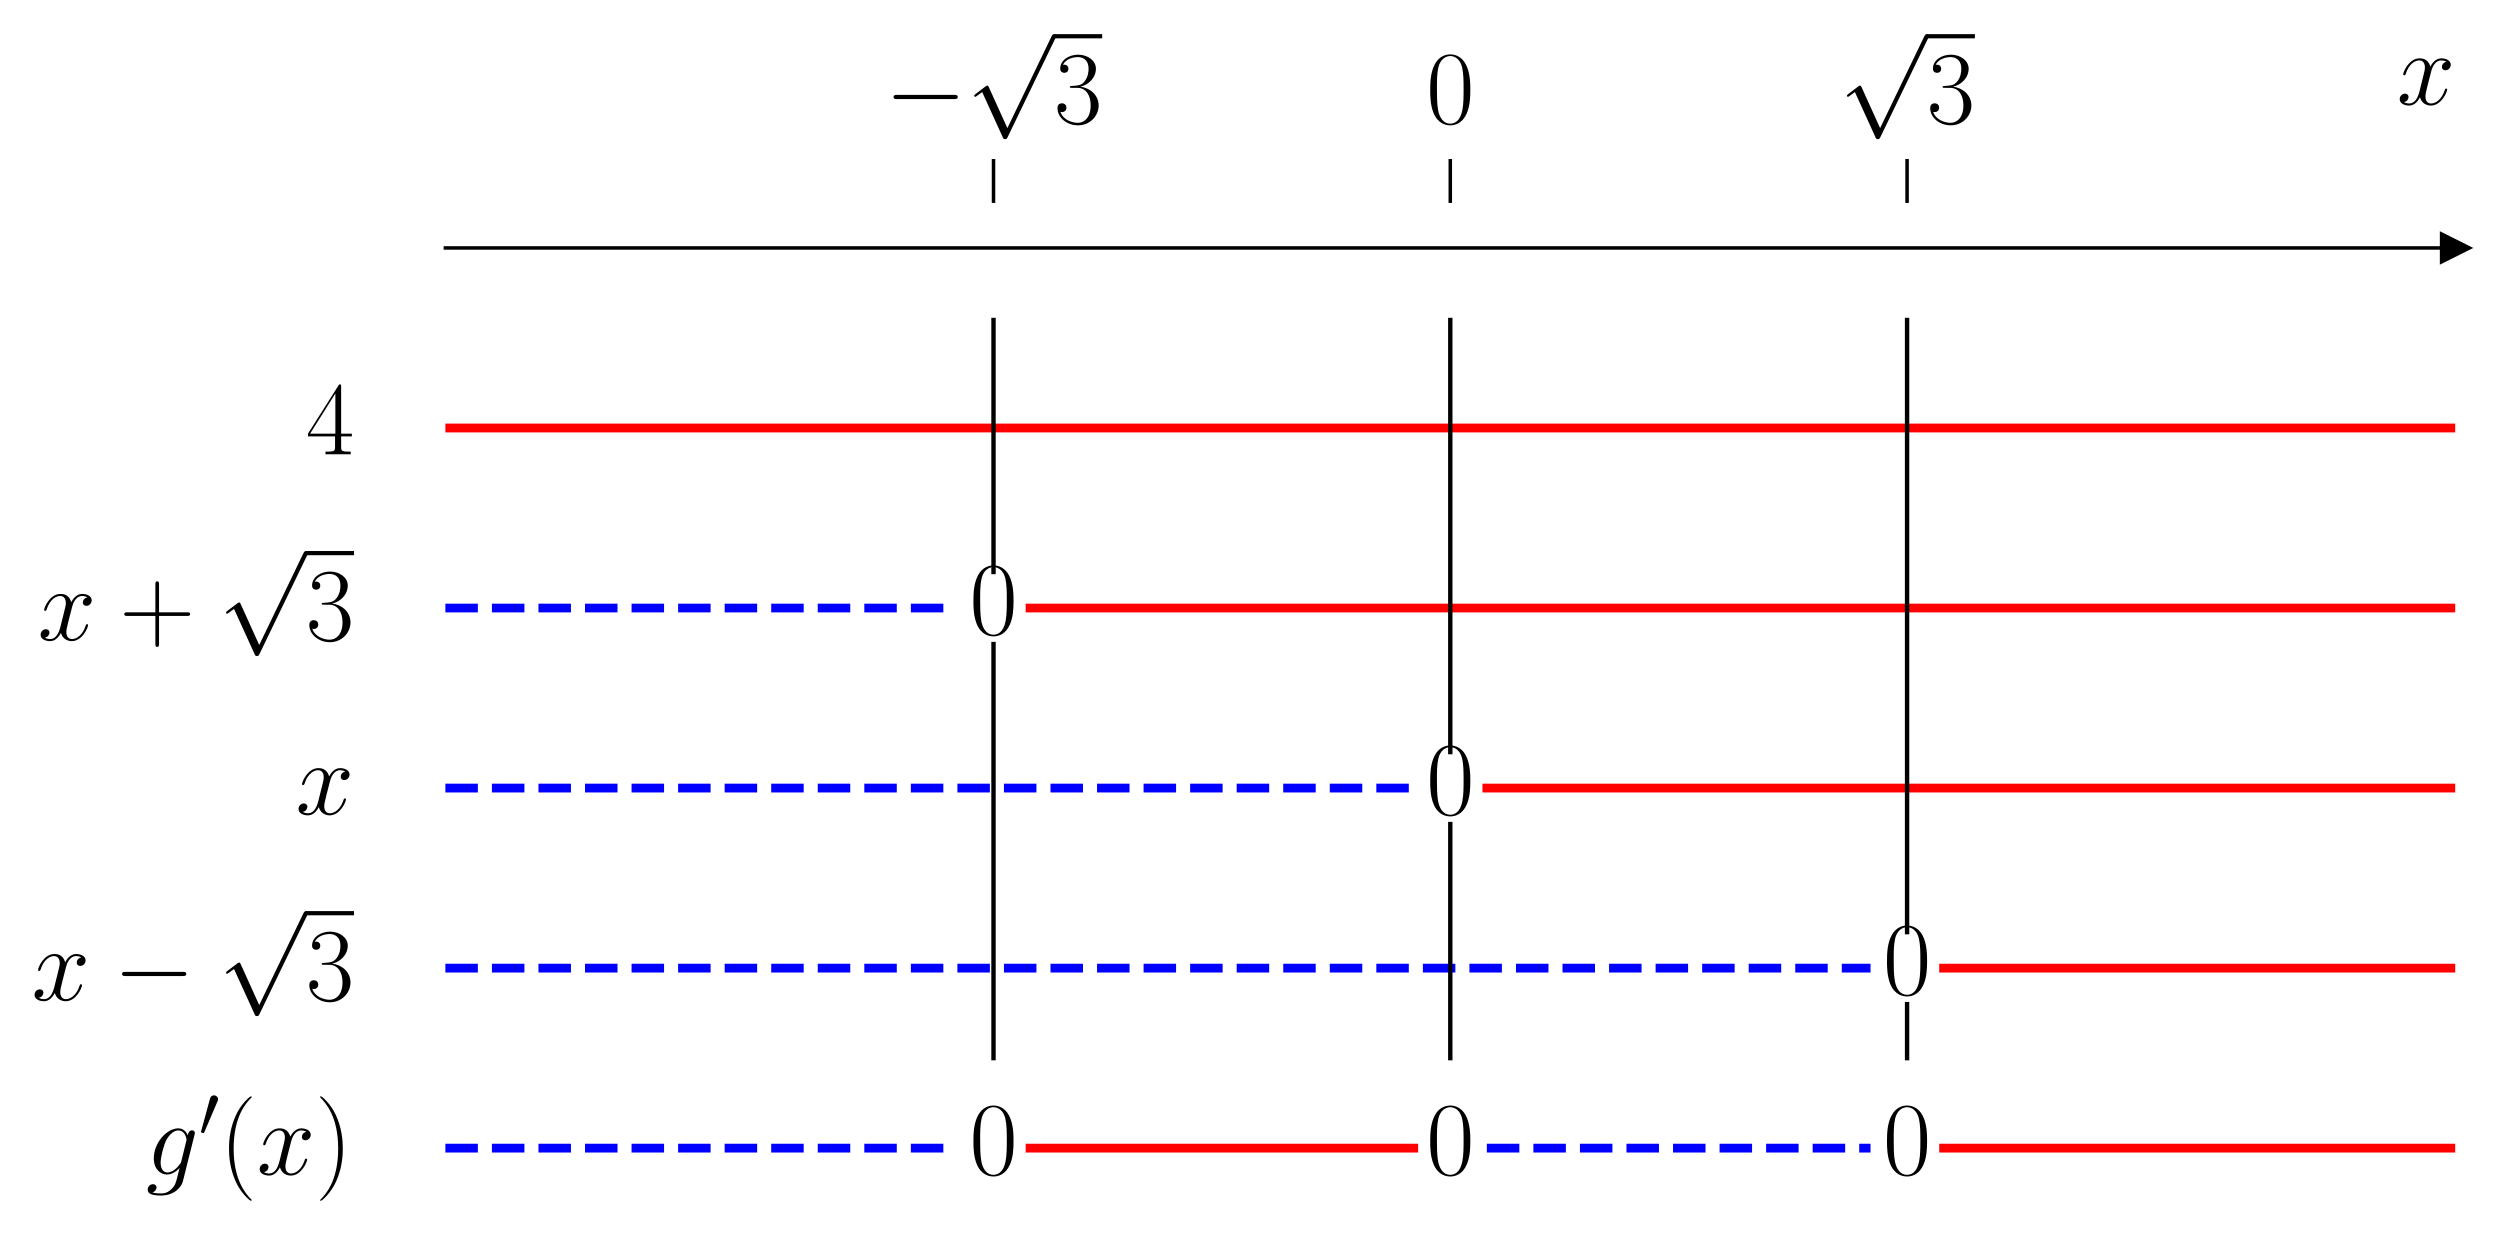
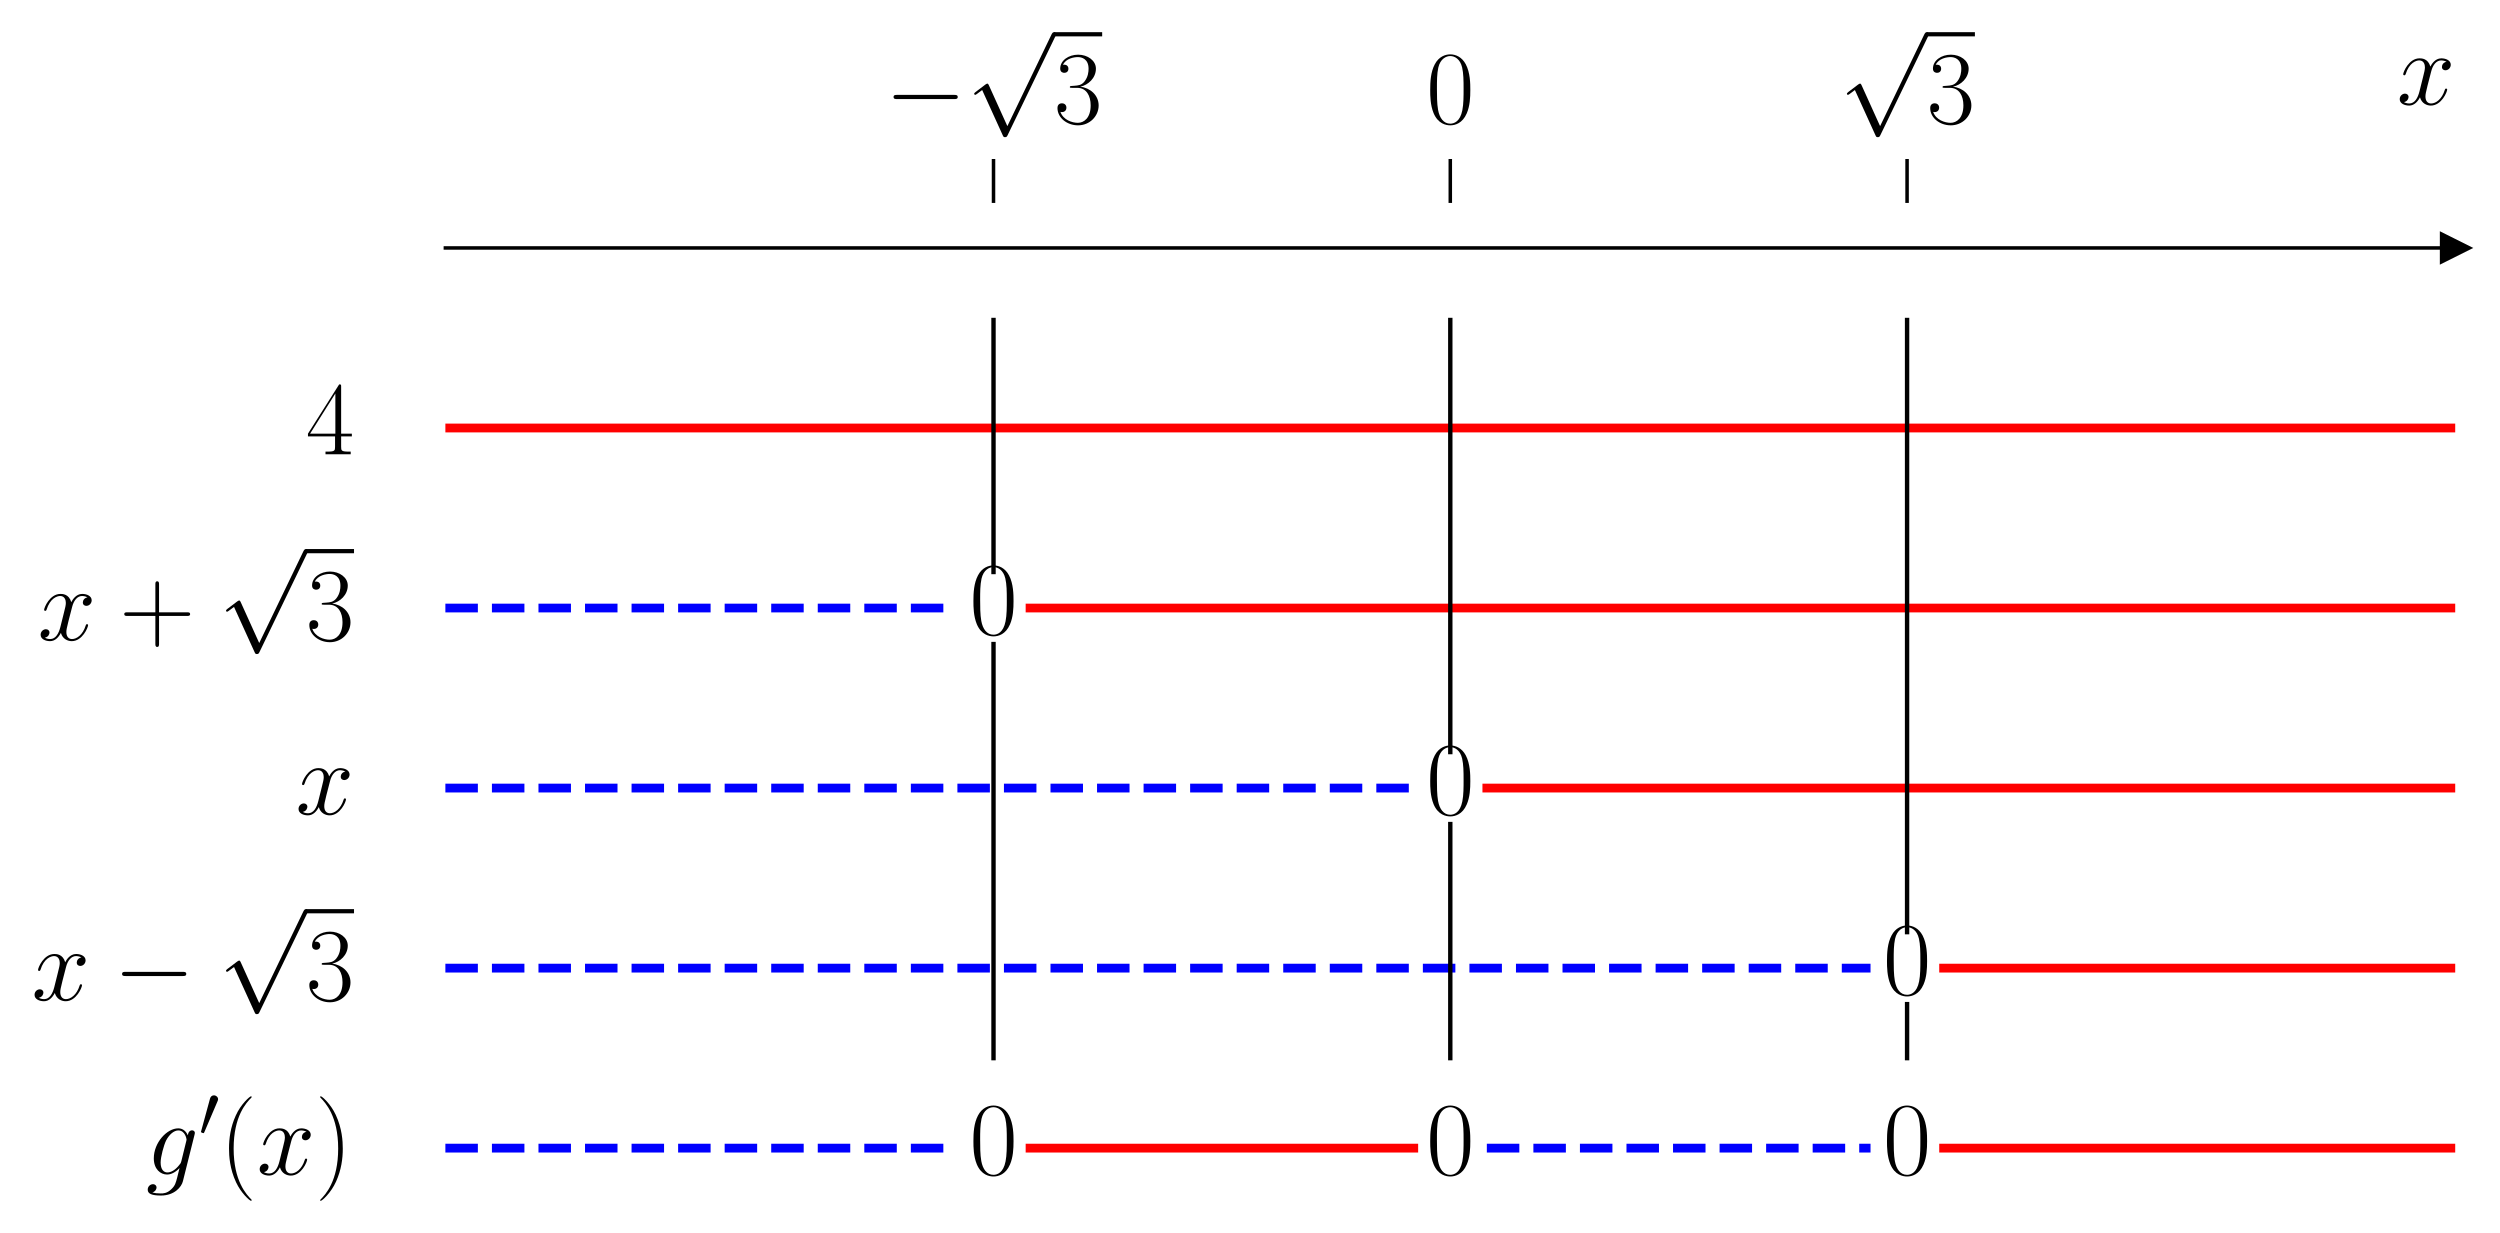
<svg xmlns="http://www.w3.org/2000/svg" xmlns:xlink="http://www.w3.org/1999/xlink" width="569.313pt" height="280.63pt" viewBox="0 0 569.313 280.63" version="1.1">
  <defs>
    <style type="text/css">*{stroke-linejoin: round; stroke-linecap: butt}</style>
  </defs>
  <g id="figure_1">
    <g id="patch_1">
      <path d="M 0 280.63  L 569.313 280.63  L 569.313 0  L 0 0  L 0 280.63  z " style="fill: none" />
    </g>
    <g id="axes_1">
      <g id="patch_2">
        <path d="M 101.423 271.714  L 559.113 271.714  L 559.113 46.215  L 101.423 46.215  L 101.423 271.714  z " style="fill: none" />
      </g>
      <g id="matplotlib.axis_1">
        <g id="xtick_1">
          <g id="line2d_1">
            <defs>
-               <path id="ma0ced3108b" d="M 0 0  L 0 -10  " style="stroke: #000000; stroke-width: 0.8" />
+               <path id="m7172c7f476" d="M 0 0  L 0 -10  " style="stroke: #000000; stroke-width: 0.8" />
            </defs>
            <g>
-               <use xlink:href="#ma0ced3108b" x="226.248" y="46.215" style="stroke: #000000; stroke-width: 0.8" />
+               <use xlink:href="#m7172c7f476" x="226.248" y="46.215" style="stroke: #000000; stroke-width: 0.8" />
            </g>
          </g>
          <g id="text_1">
            <g transform="translate(201.5036 28.06398) scale(0.24 -0.24)">
              <defs>
                <path id="CMSY10-0" d="M 4218 1472  C 4326 1472 4442 1472 4442 1600  C 4442 1728 4326 1728 4218 1728  L 755 1728  C 646 1728 531 1728 531 1600  C 531 1472 646 1472 755 1472  L 4218 1472  z " transform="scale(0.015625)" />
                <path id="CMSY10-70" d="M 2490 -5472  L 1363 -2982  C 1318 -2880 1286 -2880 1267 -2880  C 1261 -2880 1229 -2880 1158 -2931  L 550 -3392  C 467 -3456 467 -3475 467 -3494  C 467 -3526 486 -3565 531 -3565  C 570 -3565 678 -3475 749 -3424  C 787 -3393 883 -3323 954 -3271  L 2214 -6042  C 2259 -6144 2291 -6144 2349 -6144  C 2445 -6144 2464 -6106 2509 -6016  L 5414 0  C 5459 90 5459 115 5459 128  C 5459 192 5408 256 5331 256  C 5280 256 5235 224 5184 122  L 2490 -5472  z " transform="scale(0.015625)" />
                <path id="CMR17-33" d="M 1414 2157  C 1984 2157 2234 1662 2234 1090  C 2234 320 1824 25 1453 25  C 1114 25 563 194 390 693  C 422 680 454 680 486 680  C 640 680 755 782 755 948  C 755 1133 614 1216 486 1216  C 378 1216 211 1165 211 926  C 211 335 787 -128 1466 -128  C 2176 -128 2720 430 2720 1085  C 2720 1707 2208 2157 1600 2227  C 2086 2328 2554 2756 2554 3329  C 2554 3820 2048 4179 1472 4179  C 890 4179 378 3829 378 3329  C 378 3110 544 3072 627 3072  C 762 3072 877 3155 877 3321  C 877 3486 762 3569 627 3569  C 602 3569 570 3569 544 3557  C 730 3959 1235 4032 1459 4032  C 1683 4032 2106 3925 2106 3320  C 2106 3143 2080 2828 1862 2550  C 1670 2304 1453 2304 1242 2284  C 1210 2284 1062 2269 1037 2269  C 992 2263 966 2257 966 2208  C 966 2163 973 2157 1101 2157  L 1414 2157  z " transform="scale(0.015625)" />
              </defs>
              <use xlink:href="#CMSY10-0" transform="scale(0.996264)" />
-               <use xlink:href="#CMSY10-70" transform="translate(77.48747 80.55052) scale(0.996264)" />
+               <use xlink:href="#CMSY10-70" transform="translate(77.48747 82.42146) scale(0.996264)" />
              <use xlink:href="#CMR17-33" transform="translate(160.5097 0) scale(0.996264)" />
-               <path d="M 160.51 80.551  L 206.2 80.551  L 206.2 84.535  L 160.51 84.535  L 160.51 80.551  z " />
+               <path d="M 160.51 82.421  L 206.2 82.421  L 206.2 86.406  L 160.51 86.406  L 160.51 82.421  z " />
            </g>
          </g>
        </g>
        <g id="xtick_2">
          <g id="line2d_2">
            <g>
-               <use xlink:href="#ma0ced3108b" x="330.268" y="46.215" style="stroke: #000000; stroke-width: 0.8" />
+               <use xlink:href="#m7172c7f476" x="330.268" y="46.215" style="stroke: #000000; stroke-width: 0.8" />
            </g>
          </g>
          <g id="text_2">
            <g transform="translate(324.7853 28.06398) scale(0.24 -0.24)">
              <defs>
                <path id="CMR17-30" d="M 2688 2025  C 2688 2416 2682 3080 2413 3591  C 2176 4039 1798 4198 1466 4198  C 1158 4198 768 4058 525 3597  C 269 3118 243 2524 243 2025  C 243 1661 250 1106 448 619  C 723 -39 1216 -128 1466 -128  C 1760 -128 2208 -7 2470 600  C 2662 1042 2688 1559 2688 2025  z M 1466 -26  C 1056 -26 813 325 723 812  C 653 1188 653 1738 653 2096  C 653 2588 653 2997 736 3387  C 858 3929 1216 4096 1466 4096  C 1728 4096 2067 3923 2189 3400  C 2272 3036 2278 2607 2278 2096  C 2278 1680 2278 1169 2202 792  C 2067 95 1690 -26 1466 -26  z " transform="scale(0.015625)" />
              </defs>
              <use xlink:href="#CMR17-30" transform="scale(0.996264)" />
            </g>
          </g>
        </g>
        <g id="xtick_3">
          <g id="line2d_3">
            <g>
-               <use xlink:href="#ma0ced3108b" x="434.289" y="46.215" style="stroke: #000000; stroke-width: 0.8" />
+               <use xlink:href="#m7172c7f476" x="434.289" y="46.215" style="stroke: #000000; stroke-width: 0.8" />
            </g>
          </g>
          <g id="text_3">
            <g transform="translate(418.8431 28.06398) scale(0.24 -0.24)">
-               <use xlink:href="#CMSY10-70" transform="translate(0 80.55052) scale(0.996264)" />
+               <use xlink:href="#CMSY10-70" transform="translate(0 82.42146) scale(0.996264)" />
              <use xlink:href="#CMR17-33" transform="translate(83.02225 0) scale(0.996264)" />
-               <path d="M 83.022 80.551  L 128.713 80.551  L 128.713 84.535  L 83.022 84.535  L 83.022 80.551  z " />
+               <path d="M 83.022 82.421  L 128.713 82.421  L 128.713 86.406  L 83.022 86.406  L 83.022 82.421  z " />
            </g>
          </g>
        </g>
        <g id="text_4">
          <g transform="translate(545.809 23.8044) scale(0.24 -0.24)">
            <defs>
              <path id="CMMI12-78" d="M 3034 2606  C 2829 2567 2752 2414 2752 2293  C 2752 2139 2874 2088 2963 2088  C 3155 2088 3290 2254 3290 2427  C 3290 2695 2982 2816 2714 2816  C 2323 2816 2106 2433 2048 2312  C 1901 2816 1504 2816 1389 2816  C 736 2816 390 1980 390 1839  C 390 1814 416 1782 461 1782  C 512 1782 525 1820 538 1846  C 755 2555 1184 2689 1370 2689  C 1658 2689 1715 2420 1715 2267  C 1715 2127 1677 1980 1600 1673  L 1382 798  C 1286 415 1101 64 762 64  C 730 64 570 64 435 147  C 666 192 717 383 717 460  C 717 588 621 664 499 664  C 346 664 179 530 179 326  C 179 57 480 -64 755 -64  C 1062 -64 1280 179 1414 441  C 1517 64 1837 -64 2074 -64  C 2726 -64 3072 773 3072 913  C 3072 945 3046 971 3008 971  C 2950 971 2944 939 2925 888  C 2752 326 2381 64 2093 64  C 1869 64 1747 230 1747 492  C 1747 632 1773 734 1875 1156  L 2099 2024  C 2195 2408 2413 2689 2707 2689  C 2720 2689 2899 2689 3034 2606  z " transform="scale(0.015625)" />
            </defs>
            <use xlink:href="#CMMI12-78" transform="scale(0.996264)" />
          </g>
        </g>
      </g>
      <g id="matplotlib.axis_2" />
      <g id="line2d_4">
        <defs>
-           <path id="m905470b2c4" d="M 3 0  L -3 -3  L -3 3  z " style="stroke: #000000; stroke-linejoin: miter" />
+           <path id="mad01fe5d80" d="M 3 0  L -3 -3  L -3 3  z " style="stroke: #000000; stroke-linejoin: miter" />
        </defs>
        <g>
-           <use xlink:href="#m905470b2c4" x="559.113" y="56.465" style="stroke: #000000; stroke-linejoin: miter" />
+           <use xlink:href="#mad01fe5d80" x="559.113" y="56.465" style="stroke: #000000; stroke-linejoin: miter" />
        </g>
      </g>
      <g id="line2d_5">
-         <path d="M 101.423 97.464  L 559.113 97.464  " clip-path="url(#p8b02a9fd0e)" style="fill: none; stroke: #ff0000; stroke-width: 2; stroke-linecap: square" />
+         <path d="M 101.423 97.464  L 559.113 97.464  " clip-path="url(#p5304387915)" style="fill: none; stroke: #ff0000; stroke-width: 2; stroke-linecap: square" />
      </g>
      <g id="line2d_6">
-         <path d="M 101.423 138.464  L 217.926 138.464  " clip-path="url(#p8b02a9fd0e)" style="fill: none; stroke-dasharray: 7.4,3.2; stroke-dashoffset: 0; stroke: #0000ff; stroke-width: 2" />
+         <path d="M 101.423 138.464  L 217.926 138.464  " clip-path="url(#p5304387915)" style="fill: none; stroke-dasharray: 7.4,3.2; stroke-dashoffset: 0; stroke: #0000ff; stroke-width: 2" />
      </g>
      <g id="line2d_7">
-         <path d="M 234.569 138.464  L 559.113 138.464  " clip-path="url(#p8b02a9fd0e)" style="fill: none; stroke: #ff0000; stroke-width: 2; stroke-linecap: square" />
+         <path d="M 234.569 138.464  L 559.113 138.464  " clip-path="url(#p5304387915)" style="fill: none; stroke: #ff0000; stroke-width: 2; stroke-linecap: square" />
      </g>
      <g id="line2d_8">
-         <path d="M 101.423 179.464  L 321.947 179.464  " clip-path="url(#p8b02a9fd0e)" style="fill: none; stroke-dasharray: 7.4,3.2; stroke-dashoffset: 0; stroke: #0000ff; stroke-width: 2" />
+         <path d="M 101.423 179.464  L 321.947 179.464  " clip-path="url(#p5304387915)" style="fill: none; stroke-dasharray: 7.4,3.2; stroke-dashoffset: 0; stroke: #0000ff; stroke-width: 2" />
      </g>
      <g id="line2d_9">
-         <path d="M 338.59 179.464  L 559.113 179.464  " clip-path="url(#p8b02a9fd0e)" style="fill: none; stroke: #ff0000; stroke-width: 2; stroke-linecap: square" />
+         <path d="M 338.59 179.464  L 559.113 179.464  " clip-path="url(#p5304387915)" style="fill: none; stroke: #ff0000; stroke-width: 2; stroke-linecap: square" />
      </g>
      <g id="line2d_10">
-         <path d="M 101.423 220.464  L 425.967 220.464  " clip-path="url(#p8b02a9fd0e)" style="fill: none; stroke-dasharray: 7.4,3.2; stroke-dashoffset: 0; stroke: #0000ff; stroke-width: 2" />
+         <path d="M 101.423 220.464  L 425.967 220.464  " clip-path="url(#p5304387915)" style="fill: none; stroke-dasharray: 7.4,3.2; stroke-dashoffset: 0; stroke: #0000ff; stroke-width: 2" />
      </g>
      <g id="line2d_11">
-         <path d="M 442.61 220.464  L 559.113 220.464  " clip-path="url(#p8b02a9fd0e)" style="fill: none; stroke: #ff0000; stroke-width: 2; stroke-linecap: square" />
+         <path d="M 442.61 220.464  L 559.113 220.464  " clip-path="url(#p5304387915)" style="fill: none; stroke: #ff0000; stroke-width: 2; stroke-linecap: square" />
      </g>
      <g id="line2d_12">
-         <path d="M 101.423 261.464  L 217.926 261.464  " clip-path="url(#p8b02a9fd0e)" style="fill: none; stroke-dasharray: 7.4,3.2; stroke-dashoffset: 0; stroke: #0000ff; stroke-width: 2" />
+         <path d="M 101.423 261.464  L 217.926 261.464  " clip-path="url(#p5304387915)" style="fill: none; stroke-dasharray: 7.4,3.2; stroke-dashoffset: 0; stroke: #0000ff; stroke-width: 2" />
      </g>
      <g id="line2d_13">
-         <path d="M 234.569 261.464  L 321.947 261.464  " clip-path="url(#p8b02a9fd0e)" style="fill: none; stroke: #ff0000; stroke-width: 2; stroke-linecap: square" />
+         <path d="M 234.569 261.464  L 321.947 261.464  " clip-path="url(#p5304387915)" style="fill: none; stroke: #ff0000; stroke-width: 2; stroke-linecap: square" />
      </g>
      <g id="line2d_14">
-         <path d="M 338.59 261.464  L 425.967 261.464  " clip-path="url(#p8b02a9fd0e)" style="fill: none; stroke-dasharray: 7.4,3.2; stroke-dashoffset: 0; stroke: #0000ff; stroke-width: 2" />
+         <path d="M 338.59 261.464  L 425.967 261.464  " clip-path="url(#p5304387915)" style="fill: none; stroke-dasharray: 7.4,3.2; stroke-dashoffset: 0; stroke: #0000ff; stroke-width: 2" />
      </g>
      <g id="line2d_15">
-         <path d="M 442.61 261.464  L 559.113 261.464  " clip-path="url(#p8b02a9fd0e)" style="fill: none; stroke: #ff0000; stroke-width: 2; stroke-linecap: square" />
+         <path d="M 442.61 261.464  L 559.113 261.464  " clip-path="url(#p5304387915)" style="fill: none; stroke: #ff0000; stroke-width: 2; stroke-linecap: square" />
      </g>
      <g id="line2d_16">
-         <path d="M 226.248 240.964  L 226.248 146.664  " clip-path="url(#p8b02a9fd0e)" style="fill: none; stroke: #000000; stroke-linecap: square" />
+         <path d="M 226.248 240.964  L 226.248 146.664  " clip-path="url(#p5304387915)" style="fill: none; stroke: #000000; stroke-linecap: square" />
      </g>
      <g id="line2d_17">
-         <path d="M 226.248 130.264  L 226.248 72.865  " clip-path="url(#p8b02a9fd0e)" style="fill: none; stroke: #000000; stroke-linecap: square" />
+         <path d="M 226.248 130.264  L 226.248 72.865  " clip-path="url(#p5304387915)" style="fill: none; stroke: #000000; stroke-linecap: square" />
      </g>
      <g id="line2d_18">
-         <path d="M 330.268 240.964  L 330.268 187.664  " clip-path="url(#p8b02a9fd0e)" style="fill: none; stroke: #000000; stroke-linecap: square" />
+         <path d="M 330.268 240.964  L 330.268 187.664  " clip-path="url(#p5304387915)" style="fill: none; stroke: #000000; stroke-linecap: square" />
      </g>
      <g id="line2d_19">
-         <path d="M 330.268 171.264  L 330.268 72.865  " clip-path="url(#p8b02a9fd0e)" style="fill: none; stroke: #000000; stroke-linecap: square" />
+         <path d="M 330.268 171.264  L 330.268 72.865  " clip-path="url(#p5304387915)" style="fill: none; stroke: #000000; stroke-linecap: square" />
      </g>
      <g id="line2d_20">
-         <path d="M 434.289 240.964  L 434.289 228.664  " clip-path="url(#p8b02a9fd0e)" style="fill: none; stroke: #000000; stroke-linecap: square" />
+         <path d="M 434.289 240.964  L 434.289 228.664  " clip-path="url(#p5304387915)" style="fill: none; stroke: #000000; stroke-linecap: square" />
      </g>
      <g id="line2d_21">
-         <path d="M 434.289 212.264  L 434.289 72.865  " clip-path="url(#p8b02a9fd0e)" style="fill: none; stroke: #000000; stroke-linecap: square" />
+         <path d="M 434.289 212.264  L 434.289 72.865  " clip-path="url(#p5304387915)" style="fill: none; stroke: #000000; stroke-linecap: square" />
      </g>
      <g id="patch_3">
        <path d="M 101.423 271.714  L 101.423 46.215  " style="fill: none" />
      </g>
      <g id="patch_4">
        <path d="M 559.113 271.714  L 559.113 46.215  " style="fill: none" />
      </g>
      <g id="patch_5">
        <path d="M 101.423 56.465  L 559.113 56.465  " style="fill: none; stroke: #000000; stroke-width: 0.8; stroke-linejoin: miter; stroke-linecap: square" />
      </g>
      <g id="patch_6">
        <path d="M 101.423 46.215  L 559.113 46.215  " style="fill: none" />
      </g>
      <g id="text_5">
        <g transform="translate(69.65328 103.4413) scale(0.24 -0.24)">
          <defs>
            <path id="CMR17-34" d="M 2150 4122  C 2150 4256 2144 4256 2029 4256  L 128 1254  L 128 1088  L 1779 1088  L 1779 457  C 1779 224 1766 160 1318 160  L 1197 160  L 1197 0  C 1402 0 1747 0 1965 0  C 2182 0 2528 0 2733 0  L 2733 160  L 2611 160  C 2163 160 2150 224 2150 457  L 2150 1088  L 2803 1088  L 2803 1254  L 2150 1254  L 2150 4122  z M 1798 3703  L 1798 1254  L 256 1254  L 1798 3703  z " transform="scale(0.015625)" />
          </defs>
          <use xlink:href="#CMR17-34" transform="scale(0.996264)" />
        </g>
      </g>
      <g id="text_6">
        <g transform="translate(8.585445 145.7687) scale(0.24 -0.24)">
          <defs>
            <path id="CMR17-2b" d="M 2413 1472  L 4109 1472  C 4198 1472 4307 1472 4307 1580  C 4307 1695 4205 1695 4109 1695  L 2413 1695  L 2413 3386  C 2413 3475 2413 3584 2304 3584  C 2189 3584 2189 3482 2189 3386  L 2189 1695  L 493 1695  C 403 1695 294 1695 294 1587  C 294 1472 397 1472 493 1472  L 2189 1472  L 2189 -218  C 2189 -307 2189 -416 2298 -416  C 2413 -416 2413 -314 2413 -218  L 2413 1472  z " transform="scale(0.015625)" />
          </defs>
          <use xlink:href="#CMMI12-78" transform="scale(0.996264)" />
          <use xlink:href="#CMR17-2b" transform="translate(77.57327 0) scale(0.996264)" />
-           <use xlink:href="#CMSY10-70" transform="translate(171.4273 80.55052) scale(0.996264)" />
+           <use xlink:href="#CMSY10-70" transform="translate(171.4273 82.42146) scale(0.996264)" />
          <use xlink:href="#CMR17-33" transform="translate(254.4495 0) scale(0.996264)" />
-           <path d="M 254.45 80.551  L 300.14 80.551  L 300.14 84.535  L 254.45 84.535  L 254.45 80.551  z " />
+           <path d="M 254.45 82.421  L 300.14 82.421  L 300.14 86.406  L 254.45 86.406  L 254.45 82.421  z " />
        </g>
      </g>
      <g id="text_7">
        <g transform="translate(220.7648 144.4411) scale(0.24 -0.24)">
          <use xlink:href="#CMR17-30" transform="scale(0.996264)" />
        </g>
      </g>
      <g id="text_8">
        <g transform="translate(67.31482 185.4409) scale(0.24 -0.24)">
          <use xlink:href="#CMMI12-78" transform="scale(0.996264)" />
        </g>
      </g>
      <g id="text_9">
        <g transform="translate(324.7853 185.4409) scale(0.24 -0.24)">
          <use xlink:href="#CMR17-30" transform="scale(0.996264)" />
        </g>
      </g>
      <g id="text_10">
        <g transform="translate(7.2 227.7682) scale(0.24 -0.24)">
          <use xlink:href="#CMMI12-78" transform="scale(0.996264)" />
          <use xlink:href="#CMSY10-0" transform="translate(77.57327 0) scale(0.996264)" />
-           <use xlink:href="#CMSY10-70" transform="translate(177.1999 80.55052) scale(0.996264)" />
+           <use xlink:href="#CMSY10-70" transform="translate(177.1999 82.42146) scale(0.996264)" />
          <use xlink:href="#CMR17-33" transform="translate(260.2222 0) scale(0.996264)" />
-           <path d="M 260.222 80.551  L 305.913 80.551  L 305.913 84.535  L 260.222 84.535  L 260.222 80.551  z " />
+           <path d="M 260.222 82.421  L 305.913 82.421  L 305.913 86.406  L 260.222 86.406  L 260.222 82.421  z " />
        </g>
      </g>
      <g id="text_11">
        <g transform="translate(428.8058 226.4406) scale(0.24 -0.24)">
          <use xlink:href="#CMR17-30" transform="scale(0.996264)" />
        </g>
      </g>
      <g id="text_12">
        <g transform="translate(33.21072 267.4725) scale(0.24 -0.24)">
          <defs>
            <path id="CMMI12-67" d="M 2163 811  C 2138 709 2125 683 2042 588  C 1779 249 1510 128 1312 128  C 1101 128 902 294 902 734  C 902 1073 1094 1788 1235 2076  C 1421 2433 1709 2689 1978 2689  C 2400 2689 2483 2165 2483 2127  L 2464 2037  L 2163 811  z M 2560 2395  C 2477 2580 2298 2816 1978 2816  C 1280 2816 486 1941 486 990  C 486 326 890 0 1299 0  C 1638 0 1939 268 2054 396  L 1914 -171  C 1824 -516 1786 -674 1555 -894  C 1293 -1152 1050 -1152 909 -1152  C 717 -1152 557 -1139 397 -1089  C 602 -1033 653 -858 653 -789  C 653 -689 576 -588 435 -588  C 282 -588 115 -714 115 -922  C 115 -1180 378 -1280 922 -1280  C 1747 -1280 2176 -753 2259 -410  L 2970 2435  C 2989 2511 2989 2524 2989 2536  C 2989 2625 2918 2695 2822 2695  C 2669 2695 2579 2567 2560 2395  z " transform="scale(0.015625)" />
            <path id="CMSY10-30" d="M 1619 3040  C 1651 3117 1677 3174 1677 3238  C 1677 3424 1510 3578 1312 3578  C 1133 3578 1018 3456 973 3290  L 211 493  C 211 480 186 410 186 403  C 186 333 352 288 403 288  C 442 288 448 307 486 390  L 1619 3040  z " transform="scale(0.015625)" />
            <path id="CMR17-28" d="M 1958 -1561  C 1958 -1555 1958 -1542 1939 -1523  C 1645 -1224 858 -407 858 1581  C 858 3569 1632 4379 1946 4697  C 1946 4704 1958 4717 1958 4736  C 1958 4755 1939 4768 1914 4768  C 1843 4768 1299 4296 986 3594  C 666 2887 576 2199 576 1588  C 576 1128 621 351 1005 -471  C 1312 -1135 1837 -1600 1914 -1600  C 1946 -1600 1958 -1587 1958 -1561  z " transform="scale(0.015625)" />
            <path id="CMR17-29" d="M 1683 1581  C 1683 2040 1638 2817 1254 3639  C 947 4303 422 4768 346 4768  C 326 4768 301 4761 301 4729  C 301 4717 307 4710 314 4697  C 621 4378 1402 3568 1402 1584  C 1402 -407 627 -1217 314 -1537  C 307 -1549 301 -1556 301 -1568  C 301 -1600 326 -1600 346 -1600  C 416 -1600 960 -1128 1274 -426  C 1594 281 1683 969 1683 1581  z " transform="scale(0.015625)" />
          </defs>
          <use xlink:href="#CMMI12-67" transform="scale(0.996264)" />
          <use xlink:href="#CMSY10-30" transform="translate(50.28549 36.15364) scale(0.697382)" />
          <use xlink:href="#CMR17-28" transform="translate(69.96158 0) scale(0.996264)" />
          <use xlink:href="#CMMI12-78" transform="translate(105.2424 0) scale(0.996264)" />
          <use xlink:href="#CMR17-29" transform="translate(160.6764 0) scale(0.996264)" />
        </g>
      </g>
      <g id="text_13">
        <g transform="translate(220.7648 267.4404) scale(0.24 -0.24)">
          <use xlink:href="#CMR17-30" transform="scale(0.996264)" />
        </g>
      </g>
      <g id="text_14">
        <g transform="translate(324.7853 267.4404) scale(0.24 -0.24)">
          <use xlink:href="#CMR17-30" transform="scale(0.996264)" />
        </g>
      </g>
      <g id="text_15">
        <g transform="translate(428.8058 267.4404) scale(0.24 -0.24)">
          <use xlink:href="#CMR17-30" transform="scale(0.996264)" />
        </g>
      </g>
    </g>
  </g>
  <defs>
-     <clipPath id="p8b02a9fd0e">
+     <clipPath id="p5304387915">
      <rect x="101.423" y="46.215" width="457.69" height="225.499" />
    </clipPath>
  </defs>
</svg>
